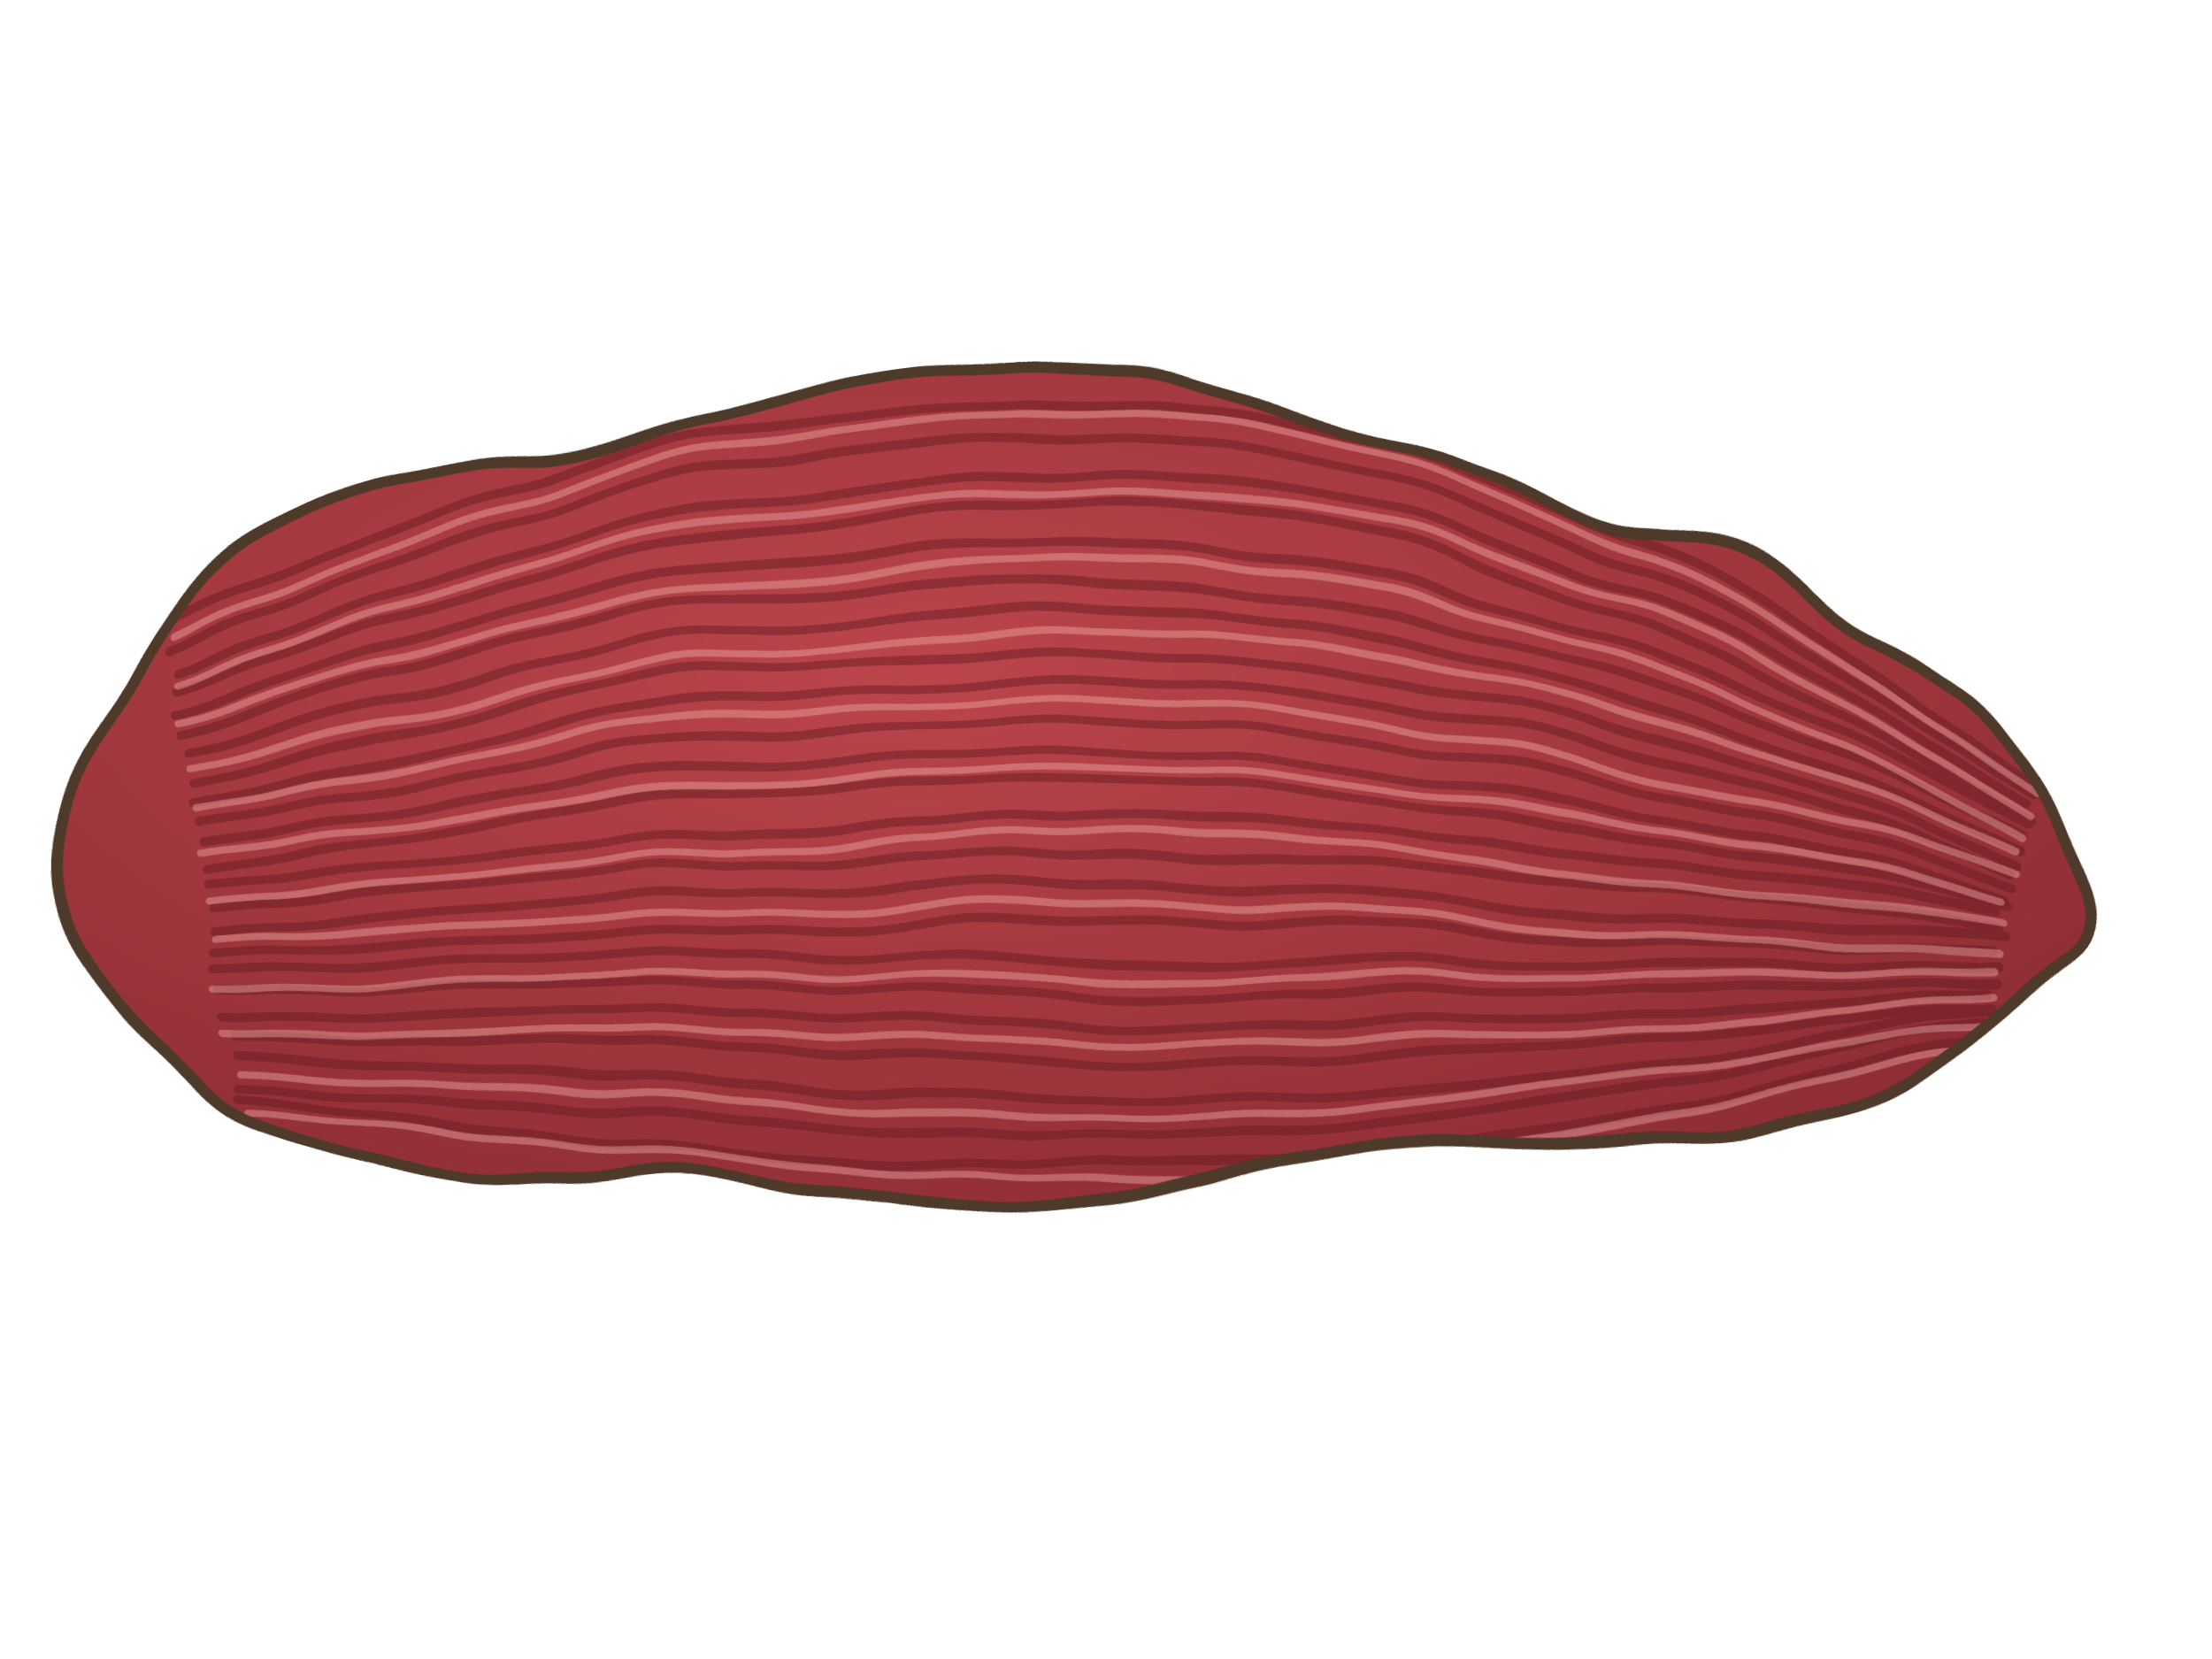
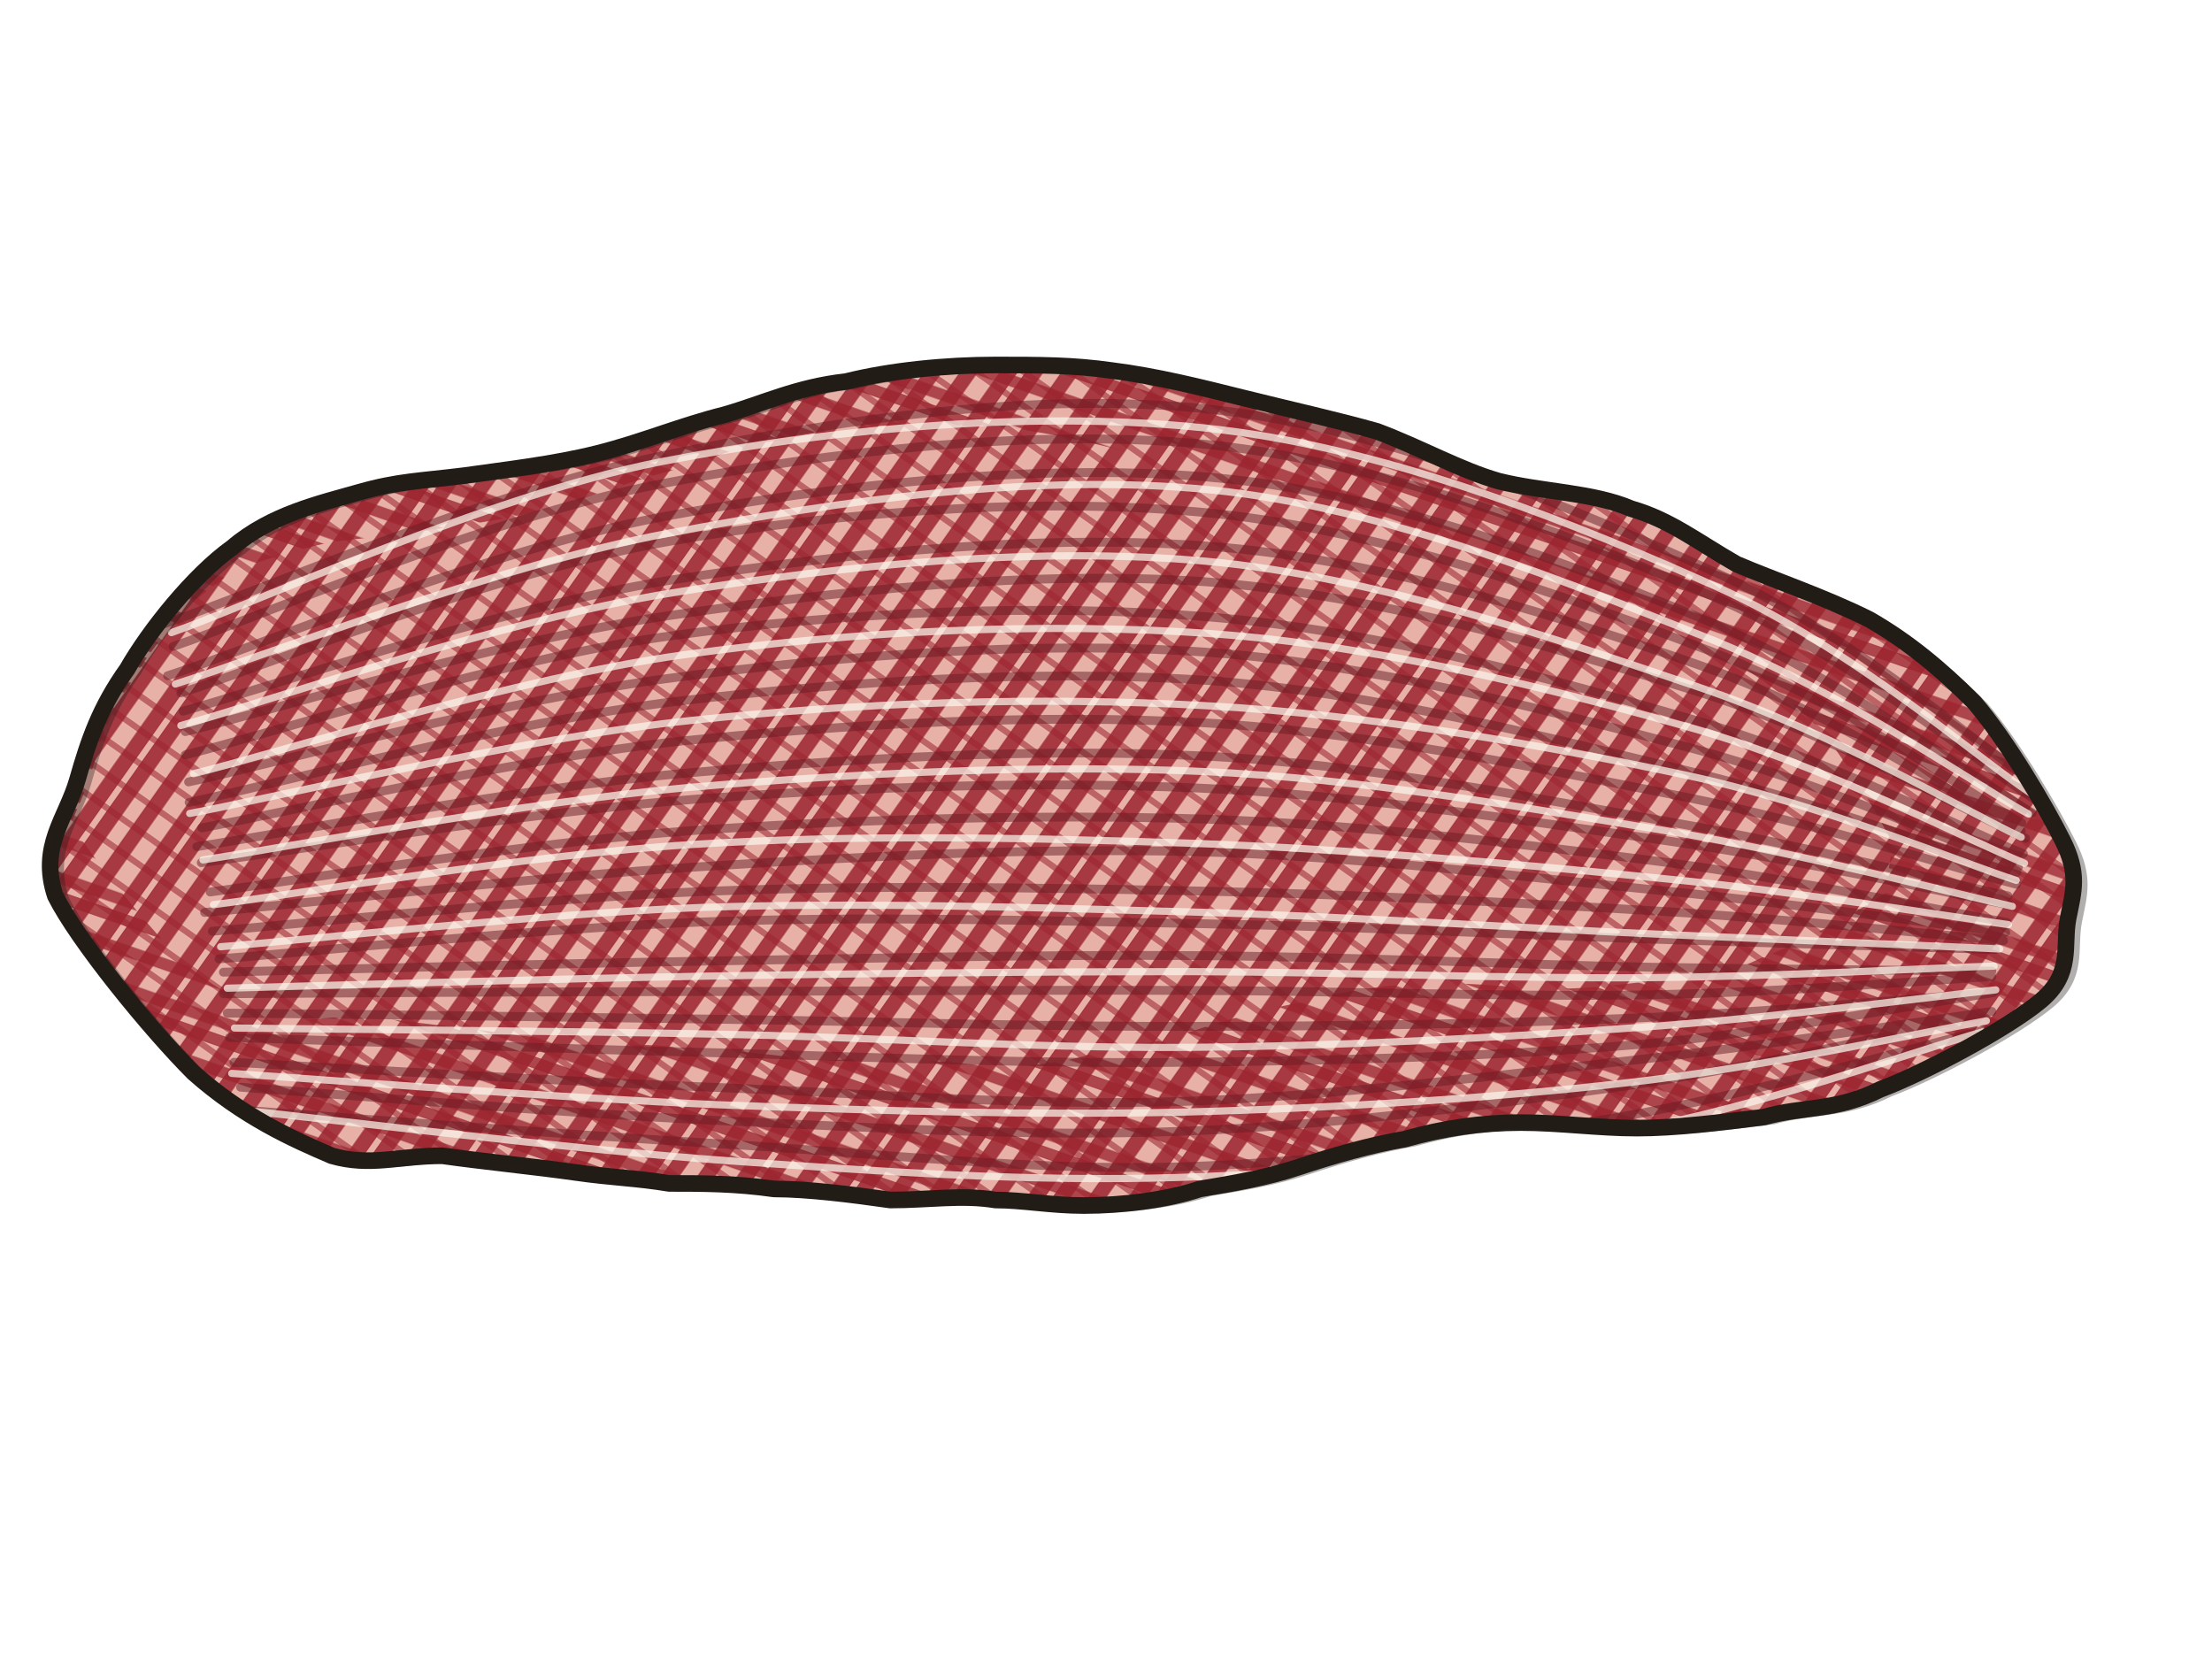
<svg xmlns="http://www.w3.org/2000/svg" viewBox="0 0 400 300">
  <defs>
-     <filter id="flank-w" x="-5%" y="-5%" width="110%" height="110%" color-interpolation-filters="sRGB">
-       <feTurbulence type="fractalNoise" baseFrequency=".03" numOctaves="2" seed="195" result="t" />
-       <feDisplacementMap in="SourceGraphic" in2="t" scale="4.5" xChannelSelector="R" yChannelSelector="G" />
-     </filter>
-     <path id="flank-1" d="M9.8 159.6c-1.8-12.5 9.5-28.4 14.7-38.3c5.3-9.8 10.7-15.4 17-20.8c6.3-5.4 13.4-8.7 21-11.5c7.6-2.7 17.2-4.1 24.5-5.3c7.3-1.1 11.9-.5 19.2-1.8c7.3-1.2 16.4-3.5 24.4-5.6c8-2.2 15.8-5.6 23.4-7.2c7.7-1.6 14.4-2.2 22.6-2.5c8.3-.3 18.9-.3 27 .7c8 1 14 3.1 21.5 5.2c7.5 2.1 15.7 5 23.5 7.3c7.8 2.3 15.8 3.9 23.2 6.5c7.4 2.6 13.9 6.8 21.4 9.1c7.5 2.3 16.9 1.7 23.8 4.6c6.9 2.9 10.9 8.3 17.6 12.8c6.6 4.5 15.9 7.6 22.4 14.2c6.5 6.6 13.2 18.5 16.5 25.4c3.2 6.8 4.5 11.3 3.2 15.6c-1.3 4.3-5.4 5.4-11 10.3c-5.5 4.8-14 14.3-22.1 18.6c-8.1 4.3-18.7 5.7-26.4 7.1c-7.7 1.4-13 .7-19.9 1.1c-7 .5-14.8 1.2-21.8 1.4c-7 .1-13.6-.9-20.4-.5c-6.9.4-14 1.6-20.6 2.8c-6.6 1.3-12.9 3.3-19 4.7c-6.1 1.4-11.4 3-17.6 3.9c-6.2.9-13.7 1.8-19.8 1.4c-6.2-.3-11.3-2.5-17.3-3.4c-6.1-.8-12.4-1-19.2-1.7c-6.7-.6-14.6-2-21.4-2.2c-6.8-.2-13.2.8-19.4 1c-6.1.3-10.3 1.3-17.5.6c-7.1-.7-17.5-2.1-25.5-5c-7.9-2.8-14.1-3.7-22.1-11.8c-8-8.1-24-24.2-25.9-36.7Z" />
-     <radialGradient id="flank-L" cx=".42" cy=".36" r=".74">
-       <stop stop-color="#BC454C" />
-       <stop offset="1" stop-color="#8C2C34" />
-     </radialGradient>
+     <path id="flank-1" d="M338 112c7 4 13 9 19 15c6 7 13 19 16 25c3 6 2 9 1 14c-1 5 1 10-5 15c-6 5-21 13-29 16c-8 4-14 3-21 5c-8 1-16 2-23 2c-7 0-14-1-21-1c-7 0-14 1-21 3c-6 1-13 3-19 5c-6 2-12 3-18 4c-6 2-14 3-21 3c-6 0-11-1-16-1c-6-1-12 0-19 0c-7-1-15-2-21-2c-7-1-13-1-19-1c-6-1-10-1-17-2c-7-1-17-2-24-3c-8 0-13 2-20 0c-7-3-16-7-25-15c-8-8-21-24-25-32c-3-9 2-14 4-21c2-7 4-13 9-20c4-7 12-17 19-22c7-6 16-8 23-10c7-2 11-2 19-3c7-1 16-2 24-4c8-2 15-5 23-7c7-2 13-5 22-6c8-2 18-3 27-3c8 0 14 0 21 1c8 1 16 3 24 5c8 2 17 4 24 6c8 3 15 7 22 9c8 2 17 2 24 5c7 2 12 6 19 10c7 3 16 6 24 10Z" />
+     <pattern id="flank-Lh" width="15" height="15" patternUnits="userSpaceOnUse" patternTransform="rotate(109.2)">
+       <g stroke="#9B2530" stroke-opacity="0.765">
+         <path d="M1.7 0V15M6.9 0V15M13.4 0V15" stroke-width="2.1" />
+       </g>
+     </pattern>
+     <pattern id="flank-L" width="15" height="15" patternUnits="userSpaceOnUse" patternTransform="rotate(35.2)">
+       <rect width="15" height="15" fill="#E7B1A8" />
+       <g stroke="#9B2530" stroke-opacity="0.85">
+         <path d="M1.8 0V15M7.7 0V15M11.5 0V15" stroke-width="2.7" />
+         <path d="M0 2.5H15M0 7.5H15M0 12.5H15" stroke-width="1.1" opacity=".65" />
+       </g>
+     </pattern>
    <clipPath id="flank-2">
      <use href="#flank-1" />
    </clipPath>
  </defs>
-   <g filter="url(#flank-w)" fill="none" stroke="#4E3A2A" stroke-width="2" stroke-linejoin="round" stroke-linecap="round">
-     <use href="#flank-1" fill="url(#flank-L)" stroke="none" />
+   <g fill="none" stroke="#221C17" stroke-width="2.6" stroke-linejoin="round" stroke-linecap="round">
+     <use href="#flank-1" fill="url(#flank-L)" stroke="none" transform="translate(-.3.7)" />
    <g clip-path="url(#flank-2)">
-       <path d="M29.3 112.5c15-5.3 57.9-25.2 89.9-31.5c31.9-6.3 70.2-10 101.9-6.3c31.8 3.7 64 17.4 88.4 28.7c24.5 11.3 48.7 32.8 58.4 39.4M30.1 117.6c15.1-5.2 58.9-24.6 90.5-30.8c31.6-6.1 67.6-9.9 98.9-6.3c31.4 3.5 64.8 17 89.4 27.6c24.7 10.7 48.6 30.2 58.3 36.2M32 121.7c14.6-4.6 56.3-21.9 87.5-27.7c31.2-5.8 68-10.2 99.7-7.1c31.7 3 66.2 15.6 90.7 25.5c24.5 9.8 46.8 28.1 56.2 33.7M31.7 125.1c15.1-4.4 58.8-20.7 90.1-26.3c31.3-5.6 66.8-10.1 97.9-7.1c31.1 3 64.3 15.7 88.9 25.3c24.6 9.6 48.8 26.9 58.6 32.3M31.4 129.5c15.1-4.2 59.4-20.6 90.7-25.6c31.3-5.1 66.1-7.5 97.1-4.6c31 2.9 64.6 13.5 89.1 22c24.6 8.4 48.6 23.7 58.3 28.5M32.5 133.1c15-4 59-19.2 89.9-23.7c31-4.5 65.2-6.1 95.7-3.3c30.6 2.7 62.9 12.1 87.6 19.7c24.6 7.7 50.2 21.7 60.2 26M34.2 136.2c14.7-3.4 57.6-16.4 88.2-20.8c30.7-4.3 65.1-7.7 95.7-5.2c30.6 2.5 63.5 12.8 88.2 20.2c24.6 7.4 49.6 20.1 59.5 24.1M35.2 141.7c14.6-3.3 57.3-15.7 87.7-19.6c30.4-3.9 64.4-6 94.6-3.8c30.3 2.1 62.2 10.2 86.9 16.7c24.6 6.5 50.7 18.4 60.9 22.1M34.9 145.3c14.7-3 57.7-14.1 88-17.8c30.4-3.7 63.9-6.2 94.1-4.4c30.2 1.8 62.6 9.4 87.1 15.3c24.5 5.9 50 16.8 60.1 20.2M35.9 148.6c14.8-2.5 59.1-11.7 89.2-14.7c30.2-2.9 62-4.8 91.8-3.1c29.7 1.8 62 8.5 86.6 13.5c24.6 5 50.9 13.9 61 16.7M36.7 152.2c14.5-2.2 57.3-10.6 87.4-13.1c30-2.5 62.9-3.6 92.7-2c29.8 1.6 61.6 7.1 86 11.4c24.4 4.4 50.3 12.3 60.4 14.7M37.2 157.1c14.6-2.2 57.5-10.8 87.6-13.3c30.1-2.5 63.6-2.9 93-1.5c29.5 1.5 59.5 6.6 83.8 10.3c24.3 3.6 51.7 9.8 62.1 11.7M37.5 159.8c14.8-1.5 59-7 88.8-8.9c29.8-1.9 60.5-3.3 89.8-2.4c29.3 1 61.7 5.2 86 8c24.2 2.8 49.7 7.5 59.6 9M38.7 164.2c14.4-1.3 56.7-6.3 86.5-7.8c29.7-1.4 62.9-1.6 92-.9c29.1.6 58.4 3 82.5 5.1c24.1 2.1 51.8 6.3 62.2 7.6M39 168.6c14.6-1.2 57.9-5.7 87.5-7.1c29.6-1.3 61.4-1.7 90.2-1c28.8.7 58.3 3.9 82.7 5.5c24.3 1.5 52.9 3 63.4 3.6M39.1 172.5c14.8-.7 59.1-3.1 88.6-4.1c29.4-1 59.8-2.2 88.3-1.9c28.6.3 58.9 2.7 83 3.6c24.1.9 51.3 1.6 61.6 2M39.2 175.5c14.8-.5 59.8-2.7 89.1-3c29.3-.2 58.5 1.3 86.8 1.6c28.3.2 58.9-.1 83.2 0c24.4.2 52.4.5 62.9.6M40.2 179.4c14.7-.2 58.8-1.3 88-1.2c29.2.1 59.2 1.7 87.5 1.8c28.2.1 57.7-.8 81.9-1.3c24.1-.4 52.6-1.2 63.2-1.4M40.7 184.3c14.7-.2 59.1-1 88.2-.8c29.1.2 58.4 2 86.5 2c28.1 0 58.1-.9 82.1-2c24-1.1 51.5-3.7 61.8-4.5M42.7 187.6c14.4.3 57.7 1.3 86.5 2.1c28.7.7 58.4 2.8 86.1 2.5c27.7-.2 56.2-2.2 80.3-4c24.1-1.8 53.6-5.7 64.3-6.8M43 191c14.5.8 58.2 3.7 86.9 5c28.7 1.3 57.7 3.4 85.1 3c27.5-.4 55.2-2.6 79.3-5.5c24.2-2.8 54.7-9.8 65.6-11.8M43 197c14.7.9 59.7 3.9 88 5.3c28.3 1.4 54.6 3.9 81.7 3.1c27.1-.9 56.5-4.6 80.8-8.2c24.3-3.6 54.2-11.1 65-13.3M42.8 198.9c14.7 1.6 59.5 7.4 88 9.3c28.4 1.9 55.6 3 82.8 1.9c27.2-1 56.3-4.4 80.3-8.3c24.1-3.8 53.4-12.3 64.1-14.7" stroke="#681B23" stroke-width="1.6" opacity="0.5" />
-       <path d="M30.9 115.1c14.9-5.3 57.9-25.1 89.5-31.6c31.6-6.5 68.4-11.2 100.1-7.4c31.6 3.8 65.3 18.7 89.9 30.1c24.6 11.3 48 31.5 57.6 37.8M31.9 123.9c14.9-4.6 57.7-21.9 89.1-27.6c31.3-5.7 68.1-9.2 99.2-6.4c31.2 2.9 63.2 13.9 87.6 23.6c24.5 9.8 49.4 29.1 59.2 34.9M32 131c15-3.9 58.5-18.7 89.7-23.6c31.2-4.9 66.7-8.3 97.4-5.7c30.7 2.6 62.5 12.9 87 21.3c24.5 8.4 49.8 24.4 59.8 29.3M34.5 139c14.9-3.2 58.5-15.1 89.3-19.3c30.8-4.2 65.3-7.9 95.7-5.8c30.4 2.2 62.5 11.9 86.8 18.7c24.2 6.7 48.9 18.4 58.7 22M35.4 146.2c14.6-2.7 57-12.6 87.6-15.8c30.5-3.2 65.6-5.5 95.8-3.6c30.2 2 60.9 10 85.3 15.3c24.4 5.2 51 13.6 61.2 16.3M35.9 154.2c14.8-2 59.1-9.4 89.3-11.8c30.1-2.4 62-3.8 91.6-2.4c29.5 1.3 61.4 6.5 85.8 10.5c24.3 3.9 50.1 11 60.1 13.1M37.8 162.9c14.9-1.5 59.4-6.8 89-8.8c29.7-1.9 60.2-3.9 89.1-2.9c28.9 1 60 6.1 84.4 8.8c24.5 2.7 52 6.1 62.5 7.3M39.3 170c14.8-.8 59.3-3.6 88.7-4.7c29.4-1.1 59.3-2.3 87.7-1.7c28.4.6 58.4 3.8 82.7 5.3c24.4 1.5 52.7 3 63.2 3.6M39.3 179.3c14.9-.5 60.3-2.6 89.7-3c29.4-.3 58.5.7 86.7.7c28.2 0 58.5-.5 82.6-.8c24.1-.2 51.8-.6 62.2-.8M40.5 187.2c15 0 60.7-.3 89.7-.1c28.9.2 56.5 1.5 84.1 1.4c27.7-.2 57.6-.6 81.9-2.1c24.3-1.5 53.3-5.7 64-6.9M43.5 194.4c14.3.7 57.4 3.2 85.9 4.5c28.5 1.3 57.2 4.1 84.8 3.4c27.6-.7 56.5-4.8 80.6-7.7c24.1-3 53.3-8.3 63.9-10M44.5 201.5c14.5 1.3 58.8 5.7 87 7.6c28.2 2 55.1 5.3 82.1 4.3c27.1-1.1 55.8-6.4 80-10.5c24.3-4.2 54.5-12 65.4-14.4" stroke="#EFA9A6" stroke-width="1.3" opacity="0.45" />
+       <use href="#flank-1" stroke="url(#flank-Lh)" stroke-width="36" transform="translate(-14.5-7.2)" />
+       <path d="M29.7 112.8c15-5 58.4-23.9 90.1-30.4c31.6-6.5 68-11.9 99.8-8.3c31.8 3.5 66.2 18.3 91 29.6c24.8 11.3 48.3 32 58 38.4M31.3 116.9c14.6-4.9 56.4-23.2 87.7-29.3c31.4-6 68.7-10.4 100.5-7.1c31.7 3.4 65.2 16.5 90.1 27.3c24.8 10.7 48.9 30.8 58.7 37M30.3 122.2c14.9-4.7 57.5-22.7 89.3-28.7c31.7-5.9 69.8-10.1 101.3-7c31.4 3.1 62.8 15.4 87.2 25.5c24.4 10.1 49.5 29.2 59.4 35M32.7 125.3c14.7-4.6 57-22 88.3-27.4c31.2-5.4 67.7-8.3 99-5c31.3 3.3 64.6 15.4 88.9 24.7c24.2 9.3 47.2 26 56.7 31.2M33.1 128.6c14.7-4 57-18.7 88.2-23.7c31.2-4.9 67.8-8.6 98.9-6c31.1 2.6 63.5 13.1 87.7 21.6c24.3 8.6 48 24.8 57.6 29.8M33.5 132.3c14.6-3.5 56.9-16.5 87.6-21c30.8-4.5 65.9-8.3 96.9-6.1c30.9 2.3 64.1 12.1 88.8 19.8c24.8 7.8 49.6 22.2 59.5 26.6M33.5 136.5c14.8-3.6 57.5-17.5 88.4-21.6c30.9-4.2 66.3-5.9 97.1-3.3c30.7 2.5 62.9 11.5 87.4 18.6c24.5 7.1 49.6 20.2 59.5 24.2M34.1 141.4c14.7-3.1 57.5-15 88.1-18.9c30.6-4 64.8-6.7 95.4-4.6c30.5 2.1 63.3 10.8 87.9 17.3c24.6 6.5 49.6 18 59.5 21.6M34.2 145.1c14.8-3.1 57.8-14.6 88.4-18.3c30.6-3.6 64.9-5.8 95.1-3.8c30.3 2.1 61.8 10.3 86.3 16.1c24.5 5.8 50.6 15.6 60.7 18.7M36.5 149.7c14.5-2.6 56.6-12.5 86.8-15.7c30.2-3.1 64.2-5 94.3-3.3c30.1 1.7 62 8.5 86.5 13.3c24.5 4.9 50.4 13.3 60.5 15.9M35.6 153.1c14.7-2.2 58.2-10.6 88.5-13.3c30.3-2.7 63.5-4.6 93.2-3.1c29.7 1.4 60.8 7.8 85 12c24.3 4.2 50.6 11.1 60.8 13.3M36.4 156c14.9-1.9 59.6-9.2 89.6-11.5c30-2.2 61.1-3.3 90.6-2c29.4 1.3 61.5 6.2 85.9 9.7c24.5 3.6 50.7 9.5 60.8 11.4M38 161.3c14.5-1.9 57.2-8.9 87.1-11.1c30-2.1 63.2-3 92.4-2.1c29.2 1 58.4 4.6 82.7 7.7c24.2 3.1 52.3 9.2 62.7 11M37 165c15-1.3 60.3-6.5 90.1-8.3c29.7-1.9 59.6-3.4 88.4-2.7c28.9.7 60 4.6 84.5 7c24.6 2.4 52.3 6.4 62.7 7.6M38.4 168.4c14.8-1.2 59.5-6 89-7.2c29.6-1.2 59.4-.7 88.3-.1c28.9.6 60.5 2.2 84.9 3.7c24.4 1.5 51.4 4.4 61.7 5.3M39.6 173.4c14.7-1.1 58.7-5.6 88-6.7c29.4-1.1 59.7-.2 88.1.3c28.4.5 58.1 2 82.3 2.8c24.2.8 52.3 1.6 62.8 1.9M40.4 175.8c14.5-.4 58-1.5 87.2-2c29.2-.5 59.5-1.2 87.9-1c28.5.2 58.6 1.6 82.7 2.1c24.1.4 51.7.6 62 .7M40.4 179.7c14.7-.1 59.5-.4 88.6-.4c29.1-.1 58.1-.3 86.2-.2c28.1.1 58.1 1.2 82.3.8c24.1-.4 52.2-2.7 62.7-3.3M41.1 183.2c14.8.1 59.4.7 88.5 1.1c29 .4 58.3 1.4 86 1.3c27.7 0 56.1-.5 80-1.5c24-1 53.1-3.8 63.7-4.5M41.5 187.6c14.8.4 60.1 2.1 88.9 2.8c28.7.8 56.1 2 83.7 1.7c27.6-.3 57.4-1.1 81.8-3.2c24.4-2.1 53.8-7.8 64.6-9.4M42.3 192.1c14.8.8 60.2 3.5 88.7 4.6c28.5 1.2 54.9 3.3 82.3 2.5c27.4-.9 57.7-4.8 82.2-7.5c24.5-2.7 53.9-7.3 64.7-8.8M43.5 196.6c14.3 1 57.7 4.7 86 6c28.2 1.3 56.1 3 83.5 2c27.4-1 56.6-4.8 80.8-8.2c24.2-3.5 53.6-10.6 64.3-12.8M43.4 200.7c14.6 1.1 59.4 4.5 87.8 6.2c28.4 1.7 55.7 4.9 82.6 4.1c27-.9 54.9-4.9 79.1-9c24.2-4.2 55.2-13.1 66.2-15.8" stroke="#681B23" stroke-width="1.6" opacity="0.5" />
+       <path d="M31 114.4c14.7-5.1 56.9-24.7 88.5-30.9c31.6-6.1 69.3-9.6 101.1-5.8c31.9 3.8 65.5 17.5 90 28.5c24.4 11 47.2 31.1 56.7 37.3M31.7 123.7c14.9-4.6 58.1-21.5 89.3-27.3c31.2-5.9 66.7-11 98-7.8c31.3 3.1 65.2 17 89.9 26.8c24.6 9.8 48.3 26.5 57.9 31.8M32.7 131.2c14.8-4 58-19.1 88.9-24c31-5 65.7-8.5 96.6-5.7c30.9 2.8 64.3 14.4 88.8 22.7c24.6 8.3 48.7 22.6 58.5 27.2M35 139.9c14.8-3.6 58-17.3 88.7-21.5c30.7-4.3 65.3-6 95.5-3.8c30.3 2.2 61.7 10 86.2 16.9c24.5 6.9 50.6 20.5 60.7 24.6M34.3 147.1c15.1-2.8 59.9-13.6 90.5-16.8c30.6-3.3 63.1-4.4 93.1-2.7c30.1 1.6 62.6 7.4 87.1 12.6c24.5 5.3 49.7 15.8 59.6 19M36.7 155.5c14.7-2.2 57.7-10.4 87.8-13.1c30.1-2.6 63.3-4.2 92.8-2.9c29.5 1.3 59.9 6.8 84.4 10.8c24.4 4.1 51.8 11.3 62.2 13.6M38.6 163.6c14.4-1.8 57.2-9.1 86.8-10.9c29.5-1.9 61.3-1.2 90.6-.2c29.3 1.1 60.5 3.9 85 6.4c24.6 2.4 51.9 6.9 62.2 8.3M39.9 171.2c14.5-1.1 57.8-6 86.9-7.1c29.2-1 59.4 0 88.2.8c28.7.8 59.7 2.9 84.2 4c24.4 1.1 52 2.2 62.4 2.7M41.1 178.7c14.6-.4 58.4-1.7 87.5-2.2c29.1-.5 59-.8 87.1-.8c28.2.1 57.5 1.3 81.7 1.1c24.1-.2 52.6-1.8 63.2-2.1M42.4 185.9c14.5.2 57.9.5 86.6 1.1c28.7.5 57.6 2.6 85.5 2.4c27.9-.2 57.4-1.8 81.8-3.6c24.4-1.7 53.9-5.7 64.6-6.8M41.9 194.1c14.8 1 60 4.5 88.7 5.7c28.7 1.1 56.2 1.9 83.4 1.3c27.3-.7 56-2.5 80.2-5.3c24.2-2.7 54.2-9.3 65-11.2M44.2 200.8c14.6 1.5 59.3 7.1 87.5 9.1c28.3 2 55 3.9 82 3c27.1-.9 55.9-3.9 80.1-8.3c24.1-4.3 53.9-15 64.7-18" stroke="#FBF6EC" stroke-width="1.3" opacity="0.72" />
    </g>
-     <use href="#flank-1" />
+     <use href="#flank-1" stroke-width="1.4" stroke-opacity=".35" transform="translate(1.8.6)" />
+     <use href="#flank-1" stroke-width="3" />
  </g>
</svg>
